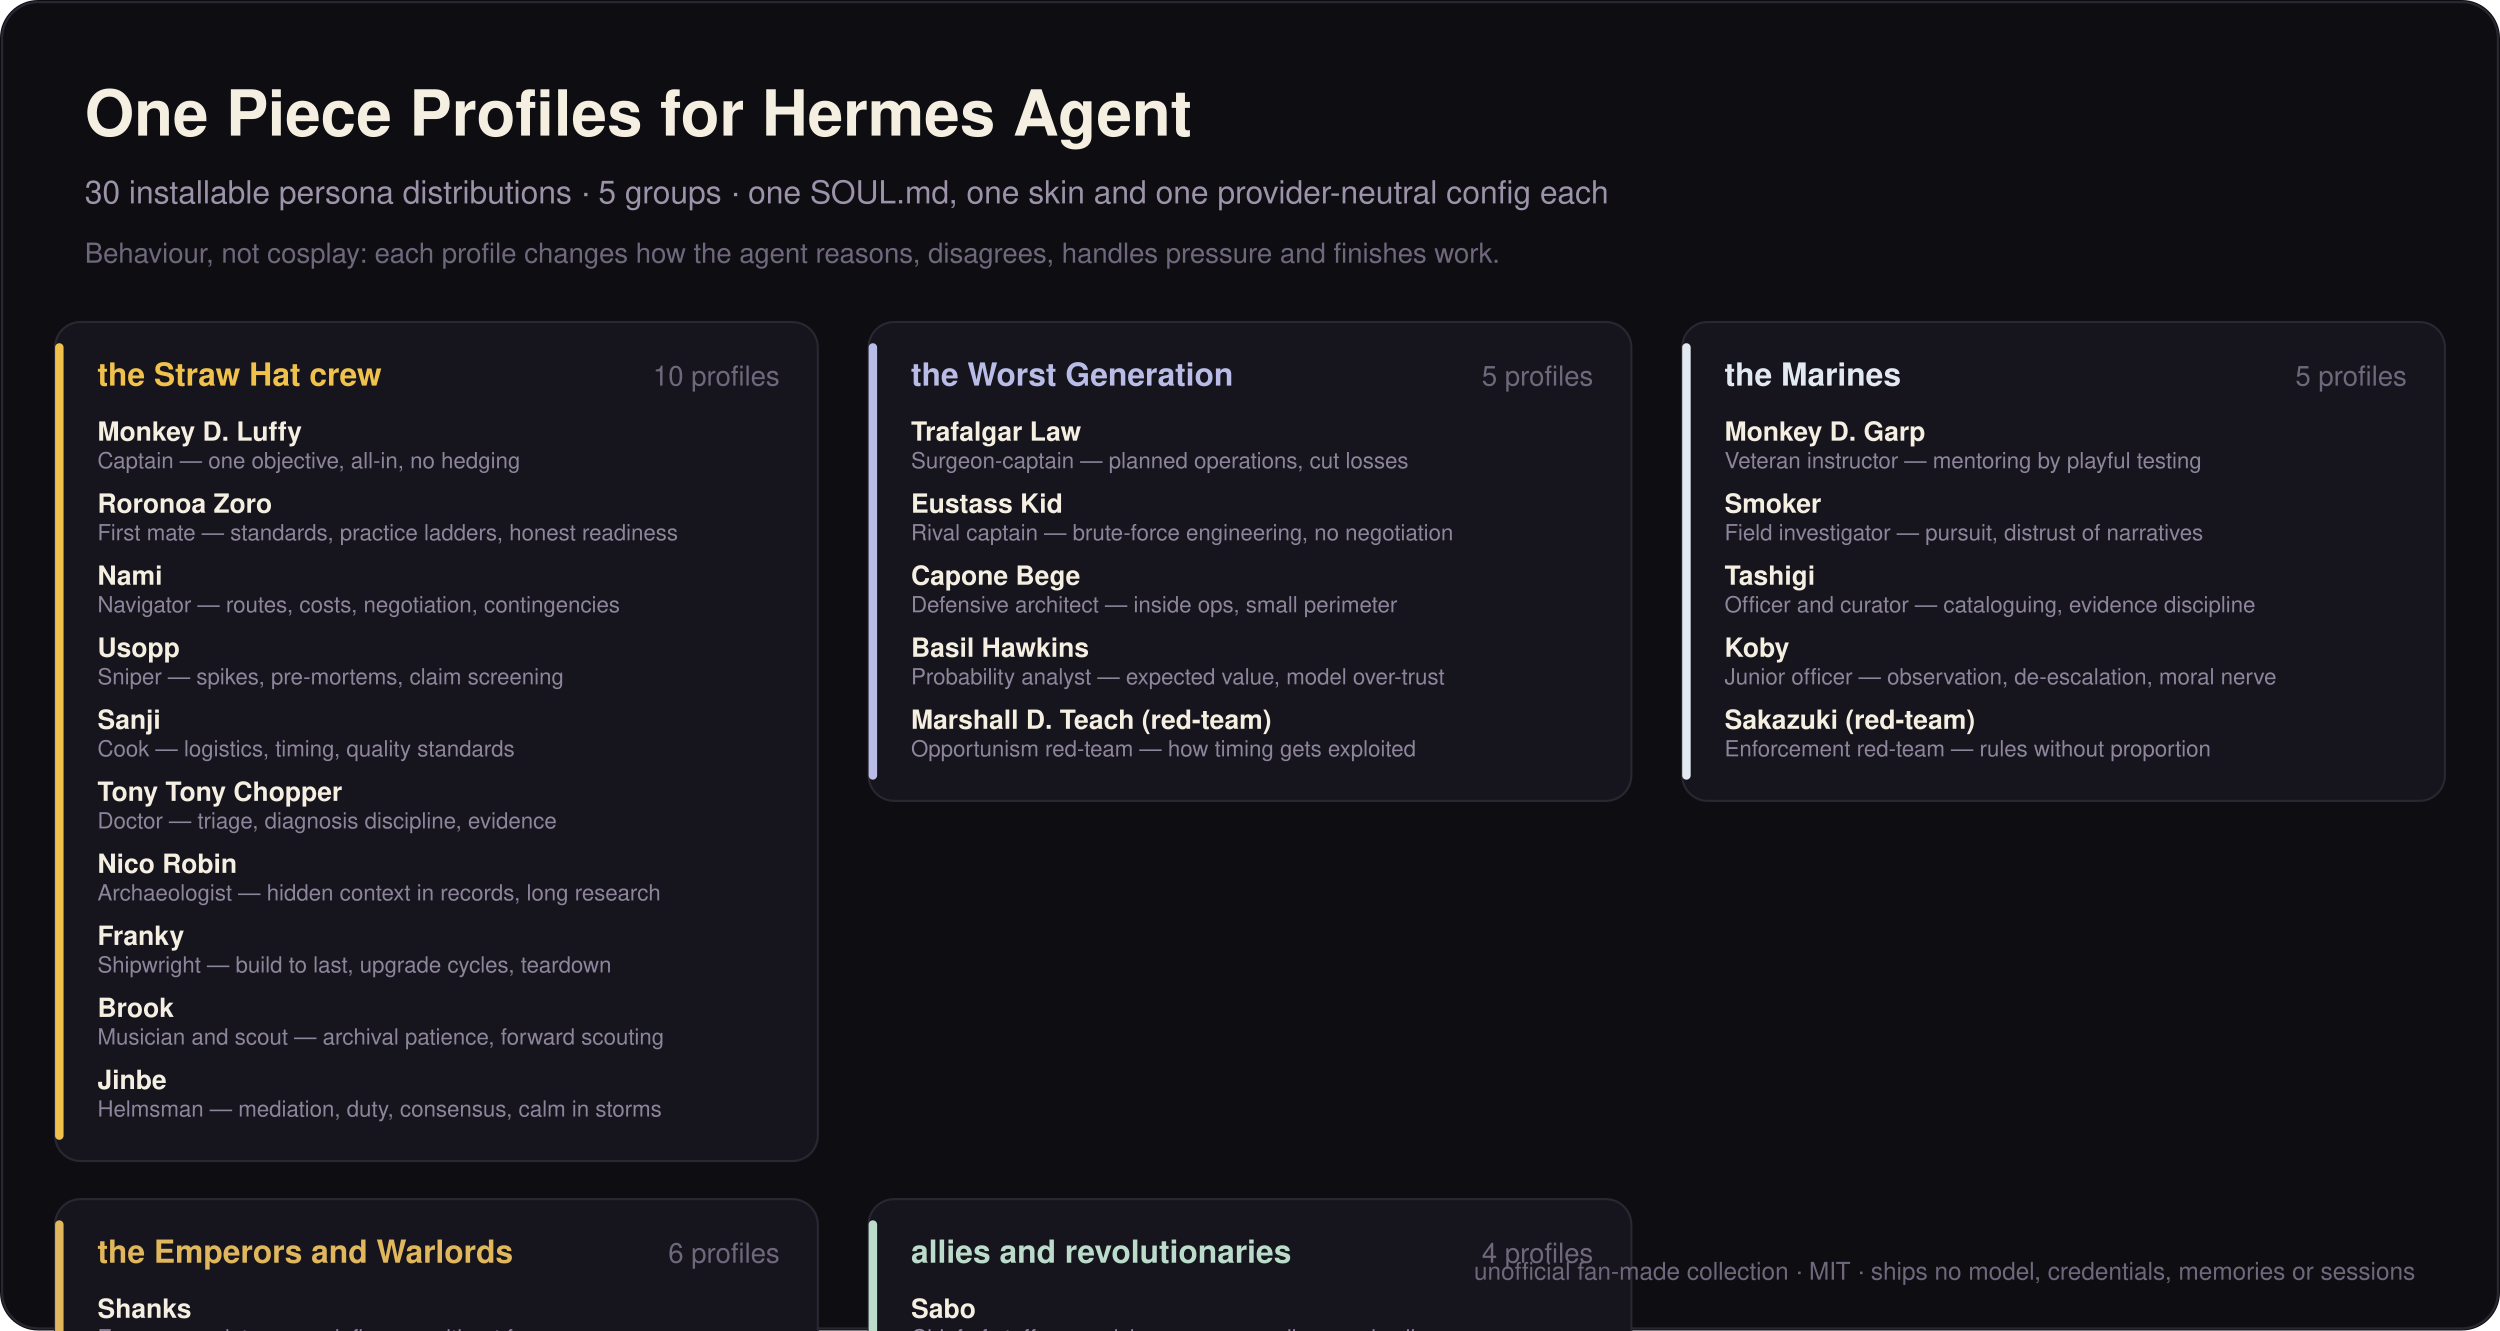
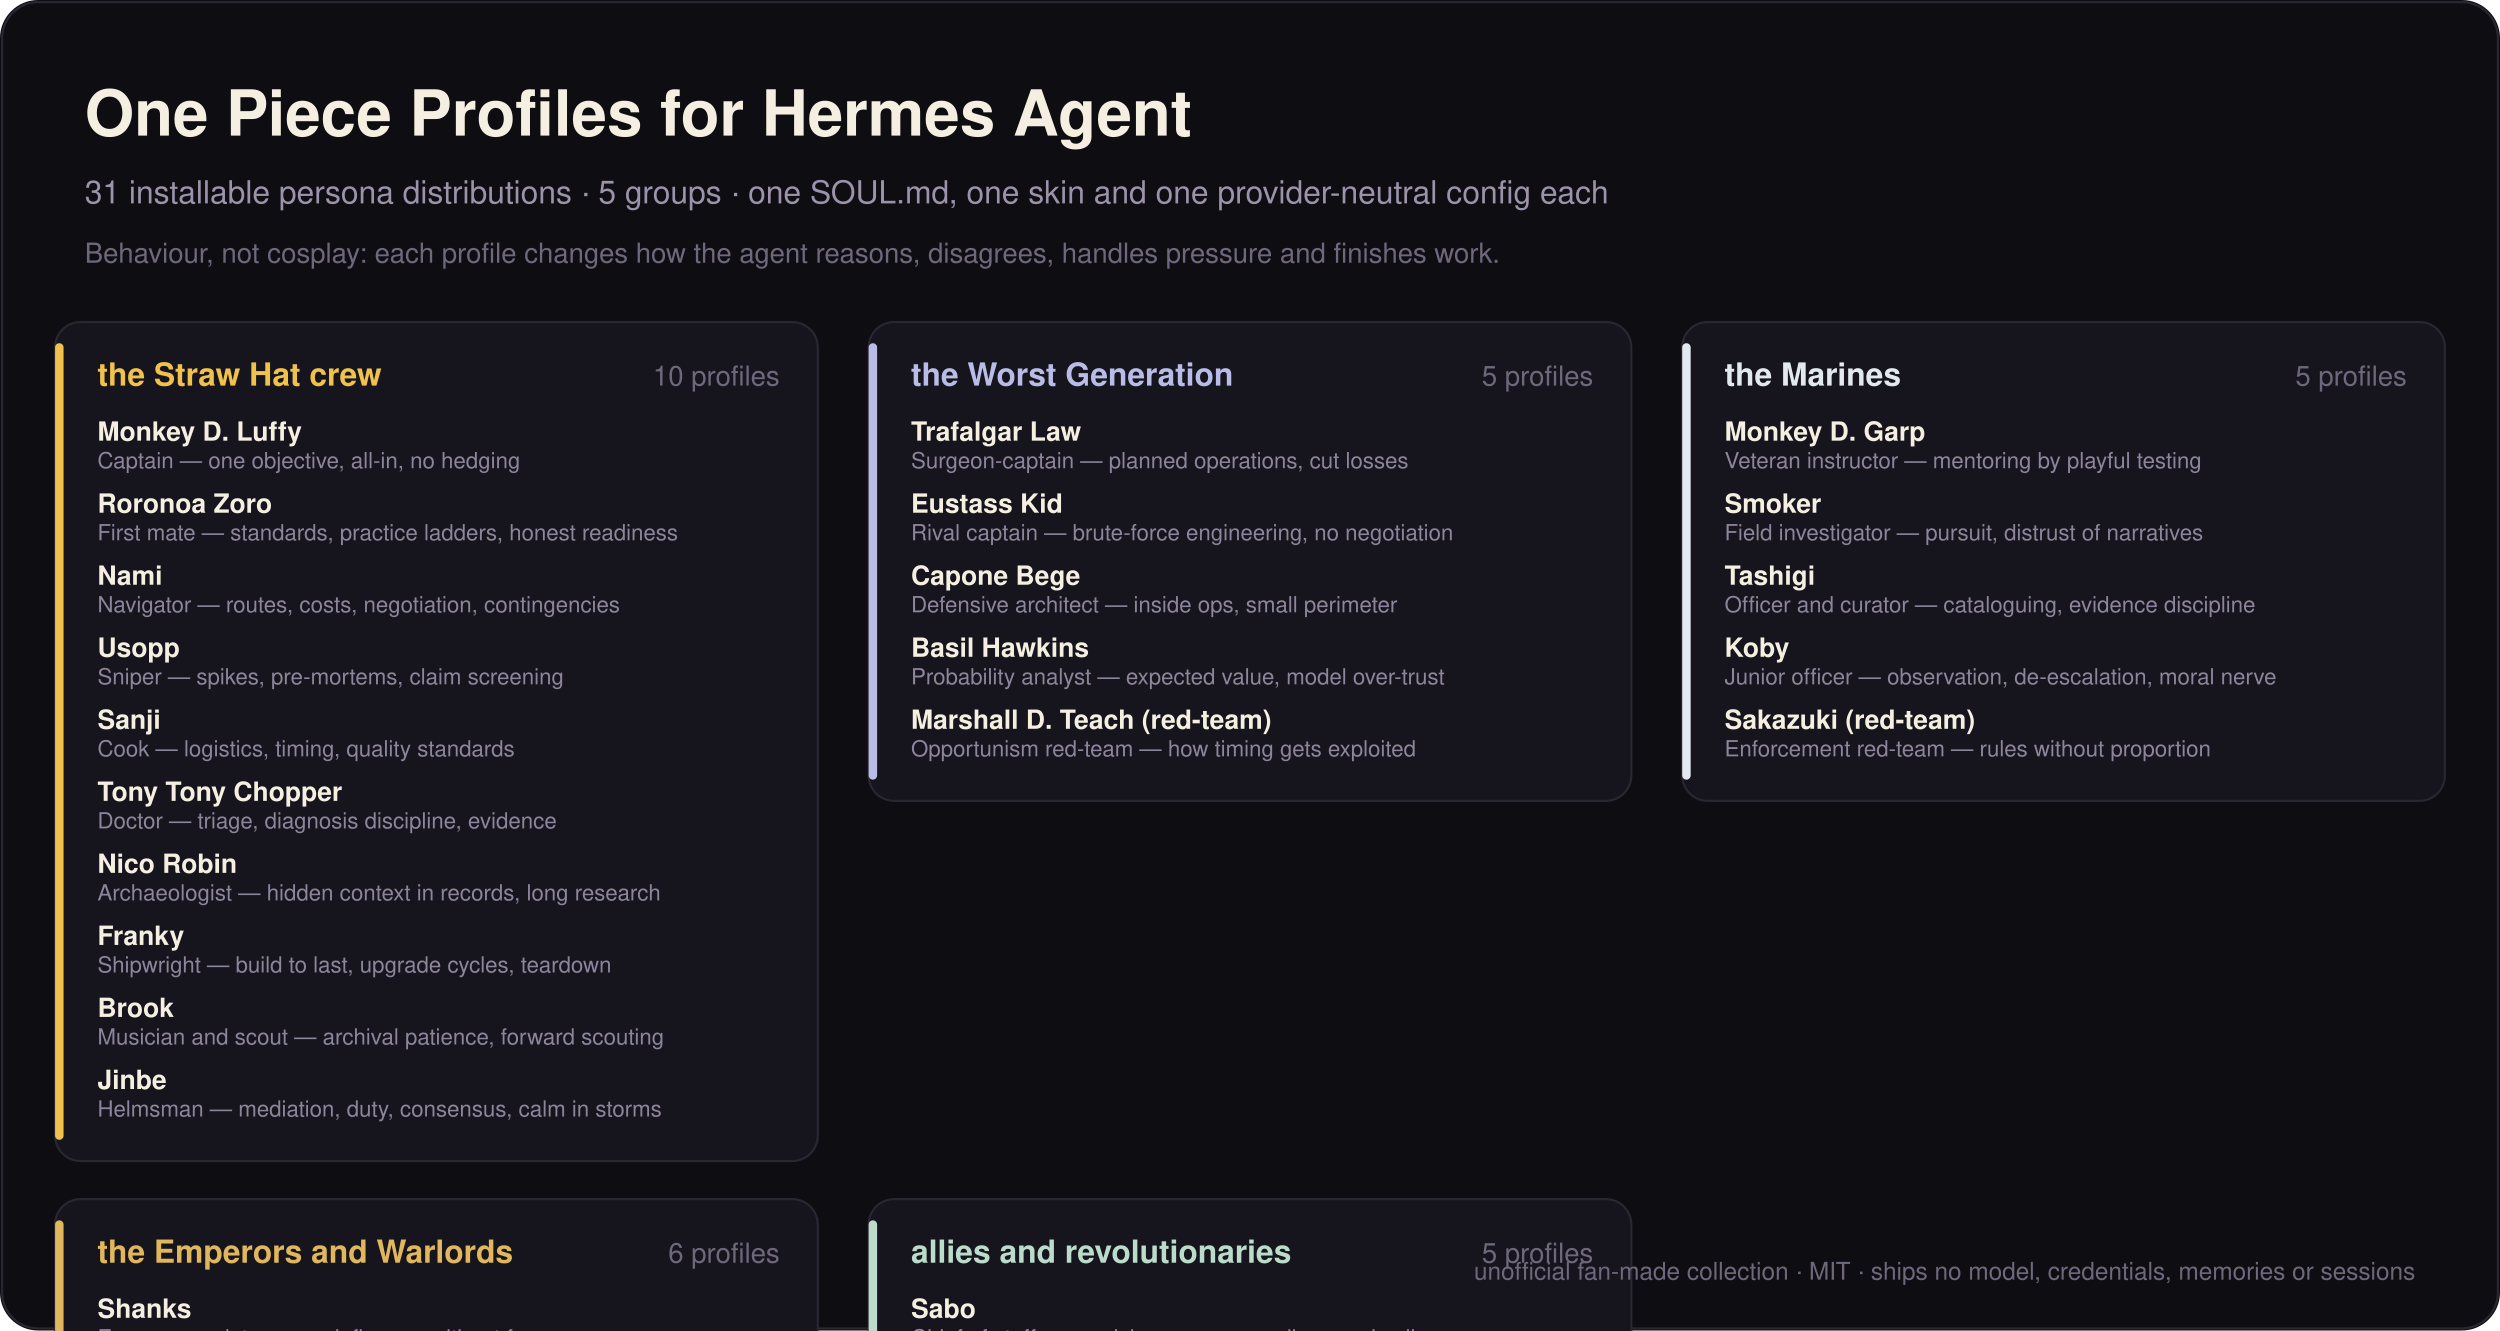
<svg xmlns="http://www.w3.org/2000/svg" width="1180" height="628" viewBox="0 0 1180 628" font-family="ui-sans-serif,system-ui,Segoe UI,Helvetica,Arial,sans-serif">
  <rect width="1180" height="628" rx="18" fill="#0e0d12" />
  <rect x="1" y="1" width="1178" height="626" rx="17" fill="none" stroke="#2a2632" />
  <text x="40" y="64" fill="#F5EFE2" font-size="30" font-weight="700">One Piece Profiles for Hermes Agent</text>
-   <text x="40" y="96" fill="#9c93aa" font-size="15">30 installable persona distributions · 5 groups · one SOUL.md, one skin and one provider-neutral config each</text>
+   <text x="40" y="96" fill="#9c93aa" font-size="15">31 installable persona distributions · 5 groups · one SOUL.md, one skin and one provider-neutral config each</text>
  <text x="40" y="124" fill="#6f687d" font-size="13">Behaviour, not cosplay: each profile changes how the agent reasons, disagrees, handles pressure and finishes work.</text>
  <rect x="26" y="152" width="360" height="396" rx="12" fill="#16141c" stroke="#2a2632" />
  <rect x="26" y="162" width="4" height="376" rx="2" fill="#F0C24B" />
  <text x="46" y="182" fill="#F0C24B" font-size="15" font-weight="700">the Straw Hat crew</text>
  <text x="368" y="182" fill="#6f687d" font-size="13" text-anchor="end">10 profiles</text>
  <text x="46" y="208" fill="#F5EFE2" font-size="12.5" font-weight="600">Monkey D. Luffy</text>
  <text x="46" y="221" fill="#8d859c" font-size="10.5">Captain — one objective, all-in, no hedging</text>
  <text x="46" y="242" fill="#F5EFE2" font-size="12.5" font-weight="600">Roronoa Zoro</text>
  <text x="46" y="255" fill="#8d859c" font-size="10.5">First mate — standards, practice ladders, honest readiness</text>
  <text x="46" y="276" fill="#F5EFE2" font-size="12.5" font-weight="600">Nami</text>
  <text x="46" y="289" fill="#8d859c" font-size="10.5">Navigator — routes, costs, negotiation, contingencies</text>
  <text x="46" y="310" fill="#F5EFE2" font-size="12.5" font-weight="600">Usopp</text>
  <text x="46" y="323" fill="#8d859c" font-size="10.5">Sniper — spikes, pre-mortems, claim screening</text>
  <text x="46" y="344" fill="#F5EFE2" font-size="12.5" font-weight="600">Sanji</text>
  <text x="46" y="357" fill="#8d859c" font-size="10.5">Cook — logistics, timing, quality standards</text>
  <text x="46" y="378" fill="#F5EFE2" font-size="12.5" font-weight="600">Tony Tony Chopper</text>
  <text x="46" y="391" fill="#8d859c" font-size="10.5">Doctor — triage, diagnosis discipline, evidence</text>
  <text x="46" y="412" fill="#F5EFE2" font-size="12.5" font-weight="600">Nico Robin</text>
  <text x="46" y="425" fill="#8d859c" font-size="10.5">Archaeologist — hidden context in records, long research</text>
  <text x="46" y="446" fill="#F5EFE2" font-size="12.5" font-weight="600">Franky</text>
  <text x="46" y="459" fill="#8d859c" font-size="10.5">Shipwright — build to last, upgrade cycles, teardown</text>
  <text x="46" y="480" fill="#F5EFE2" font-size="12.5" font-weight="600">Brook</text>
  <text x="46" y="493" fill="#8d859c" font-size="10.5">Musician and scout — archival patience, forward scouting</text>
  <text x="46" y="514" fill="#F5EFE2" font-size="12.5" font-weight="600">Jinbe</text>
  <text x="46" y="527" fill="#8d859c" font-size="10.5">Helmsman — mediation, duty, consensus, calm in storms</text>
  <rect x="410" y="152" width="360" height="226" rx="12" fill="#16141c" stroke="#2a2632" />
  <rect x="410" y="162" width="4" height="206" rx="2" fill="#B9BCE6" />
  <text x="430" y="182" fill="#B9BCE6" font-size="15" font-weight="700">the Worst Generation</text>
  <text x="752" y="182" fill="#6f687d" font-size="13" text-anchor="end">5 profiles</text>
  <text x="430" y="208" fill="#F5EFE2" font-size="12.5" font-weight="600">Trafalgar Law</text>
  <text x="430" y="221" fill="#8d859c" font-size="10.5">Surgeon-captain — planned operations, cut losses</text>
  <text x="430" y="242" fill="#F5EFE2" font-size="12.5" font-weight="600">Eustass Kid</text>
  <text x="430" y="255" fill="#8d859c" font-size="10.5">Rival captain — brute-force engineering, no negotiation</text>
  <text x="430" y="276" fill="#F5EFE2" font-size="12.5" font-weight="600">Capone Bege</text>
  <text x="430" y="289" fill="#8d859c" font-size="10.5">Defensive architect — inside ops, small perimeter</text>
  <text x="430" y="310" fill="#F5EFE2" font-size="12.5" font-weight="600">Basil Hawkins</text>
  <text x="430" y="323" fill="#8d859c" font-size="10.5">Probability analyst — expected value, model over-trust</text>
  <text x="430" y="344" fill="#F5EFE2" font-size="12.5" font-weight="600">Marshall D. Teach (red-team)</text>
  <text x="430" y="357" fill="#8d859c" font-size="10.5">Opportunism red-team — how timing gets exploited</text>
  <rect x="794" y="152" width="360" height="226" rx="12" fill="#16141c" stroke="#2a2632" />
  <rect x="794" y="162" width="4" height="206" rx="2" fill="#E3E9F0" />
  <text x="814" y="182" fill="#E3E9F0" font-size="15" font-weight="700">the Marines</text>
  <text x="1136" y="182" fill="#6f687d" font-size="13" text-anchor="end">5 profiles</text>
  <text x="814" y="208" fill="#F5EFE2" font-size="12.5" font-weight="600">Monkey D. Garp</text>
  <text x="814" y="221" fill="#8d859c" font-size="10.5">Veteran instructor — mentoring by playful testing</text>
  <text x="814" y="242" fill="#F5EFE2" font-size="12.5" font-weight="600">Smoker</text>
  <text x="814" y="255" fill="#8d859c" font-size="10.5">Field investigator — pursuit, distrust of narratives</text>
  <text x="814" y="276" fill="#F5EFE2" font-size="12.5" font-weight="600">Tashigi</text>
  <text x="814" y="289" fill="#8d859c" font-size="10.5">Officer and curator — cataloguing, evidence discipline</text>
  <text x="814" y="310" fill="#F5EFE2" font-size="12.5" font-weight="600">Koby</text>
  <text x="814" y="323" fill="#8d859c" font-size="10.5">Junior officer — observation, de-escalation, moral nerve</text>
  <text x="814" y="344" fill="#F5EFE2" font-size="12.5" font-weight="600">Sakazuki (red-team)</text>
  <text x="814" y="357" fill="#8d859c" font-size="10.5">Enforcement red-team — rules without proportion</text>
  <rect x="26" y="566" width="360" height="260" rx="12" fill="#16141c" stroke="#2a2632" />
  <rect x="26" y="576" width="4" height="240" rx="2" fill="#E0B75C" />
  <text x="46" y="596" fill="#E0B75C" font-size="15" font-weight="700">the Emperors and Warlords</text>
  <text x="368" y="596" fill="#6f687d" font-size="13" text-anchor="end">6 profiles</text>
  <text x="46" y="622" fill="#F5EFE2" font-size="12.5" font-weight="600">Shanks</text>
  <text x="46" y="635" fill="#8d859c" font-size="10.5">Emperor — deterrence, influence without force</text>
  <text x="46" y="656" fill="#F5EFE2" font-size="12.5" font-weight="600">Dracule Mihawk</text>
  <text x="46" y="669" fill="#8d859c" font-size="10.5">Master craftsman — precision, mastery standards</text>
  <text x="46" y="690" fill="#F5EFE2" font-size="12.5" font-weight="600">Buggy</text>
  <text x="46" y="703" fill="#8d859c" font-size="10.5">Improviser — branding, luck arbitrage, charm</text>
  <text x="46" y="724" fill="#F5EFE2" font-size="12.5" font-weight="600">Charlotte Katakuri</text>
  <text x="46" y="737" fill="#8d859c" font-size="10.5">Senior commander — anticipation, ruthless efficiency</text>
  <text x="46" y="758" fill="#F5EFE2" font-size="12.5" font-weight="600">Marco</text>
  <text x="46" y="771" fill="#8d859c" font-size="10.5">Division commander — triage, resilience, no ego</text>
  <text x="46" y="792" fill="#F5EFE2" font-size="12.5" font-weight="600">Donquixote Doflamingo (red-team)</text>
  <text x="46" y="805" fill="#8d859c" font-size="10.5">Manipulation red-team — leverage and debt</text>
-   <rect x="410" y="566" width="360" height="192" rx="12" fill="#16141c" stroke="#2a2632" />
-   <rect x="410" y="576" width="4" height="172" rx="2" fill="#BCDCCB" />
+   <rect x="410" y="566" width="360" height="226" rx="12" fill="#16141c" stroke="#2a2632" />
+   <rect x="410" y="576" width="4" height="206" rx="2" fill="#BCDCCB" />
  <text x="430" y="596" fill="#BCDCCB" font-size="15" font-weight="700">allies and revolutionaries</text>
-   <text x="752" y="596" fill="#6f687d" font-size="13" text-anchor="end">4 profiles</text>
+   <text x="752" y="596" fill="#6f687d" font-size="13" text-anchor="end">5 profiles</text>
  <text x="430" y="622" fill="#F5EFE2" font-size="12.5" font-weight="600">Sabo</text>
  <text x="430" y="635" fill="#8d859c" font-size="10.5">Chief of staff — precision ops across dispersed cells</text>
  <text x="430" y="656" fill="#F5EFE2" font-size="12.5" font-weight="600">Koala</text>
  <text x="430" y="669" fill="#8d859c" font-size="10.5">Field officer — coordination, training regime, empathy</text>
  <text x="430" y="690" fill="#F5EFE2" font-size="12.5" font-weight="600">Nefertari Vivi</text>
  <text x="430" y="703" fill="#8d859c" font-size="10.5">Royal diplomat — negotiation, duty versus feeling</text>
  <text x="430" y="724" fill="#F5EFE2" font-size="12.5" font-weight="600">Yamato</text>
  <text x="430" y="737" fill="#8d859c" font-size="10.5">Guardian — chosen duty, endurance, long watch</text>
+   <text x="430" y="758" fill="#F5EFE2" font-size="12.5" font-weight="600">Silvers Rayleigh</text>
+   <text x="430" y="771" fill="#8d859c" font-size="10.5">Retired first mate — tutors by making the student work</text>
  <text x="1140" y="604" fill="#6f687d" font-size="11.5" text-anchor="end">unofficial fan-made collection · MIT · ships no model, credentials, memories or sessions</text>
</svg>
